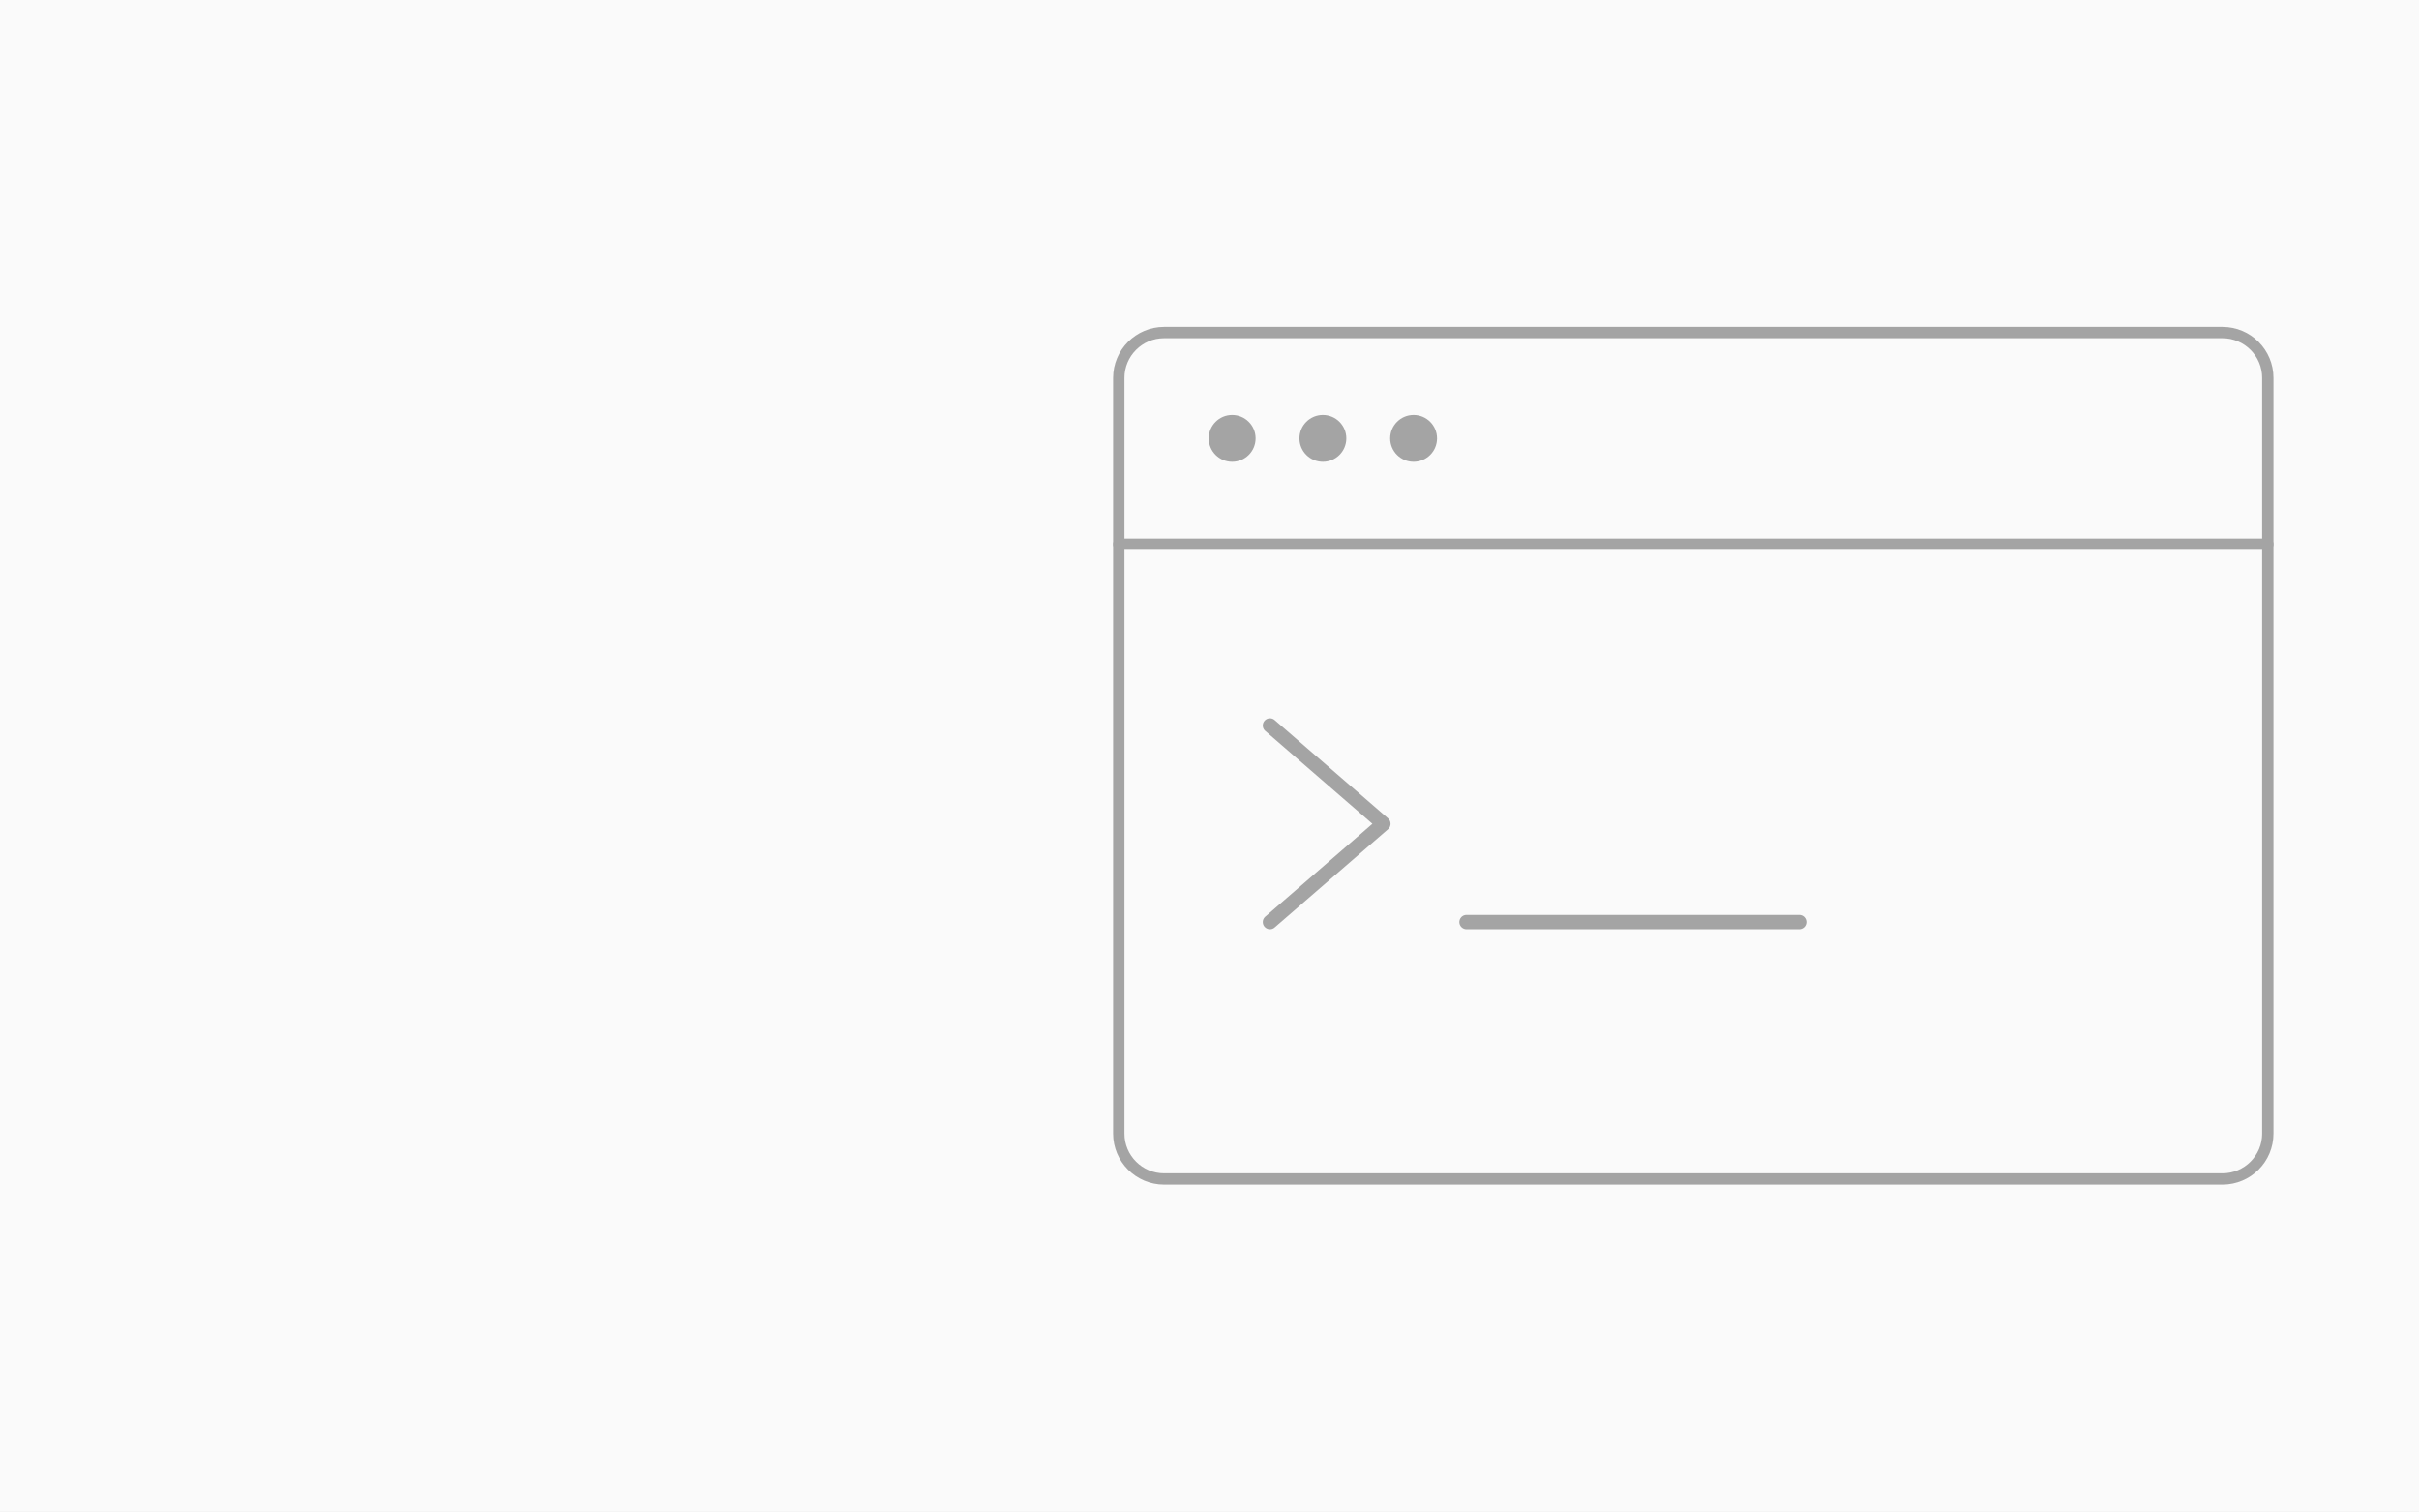
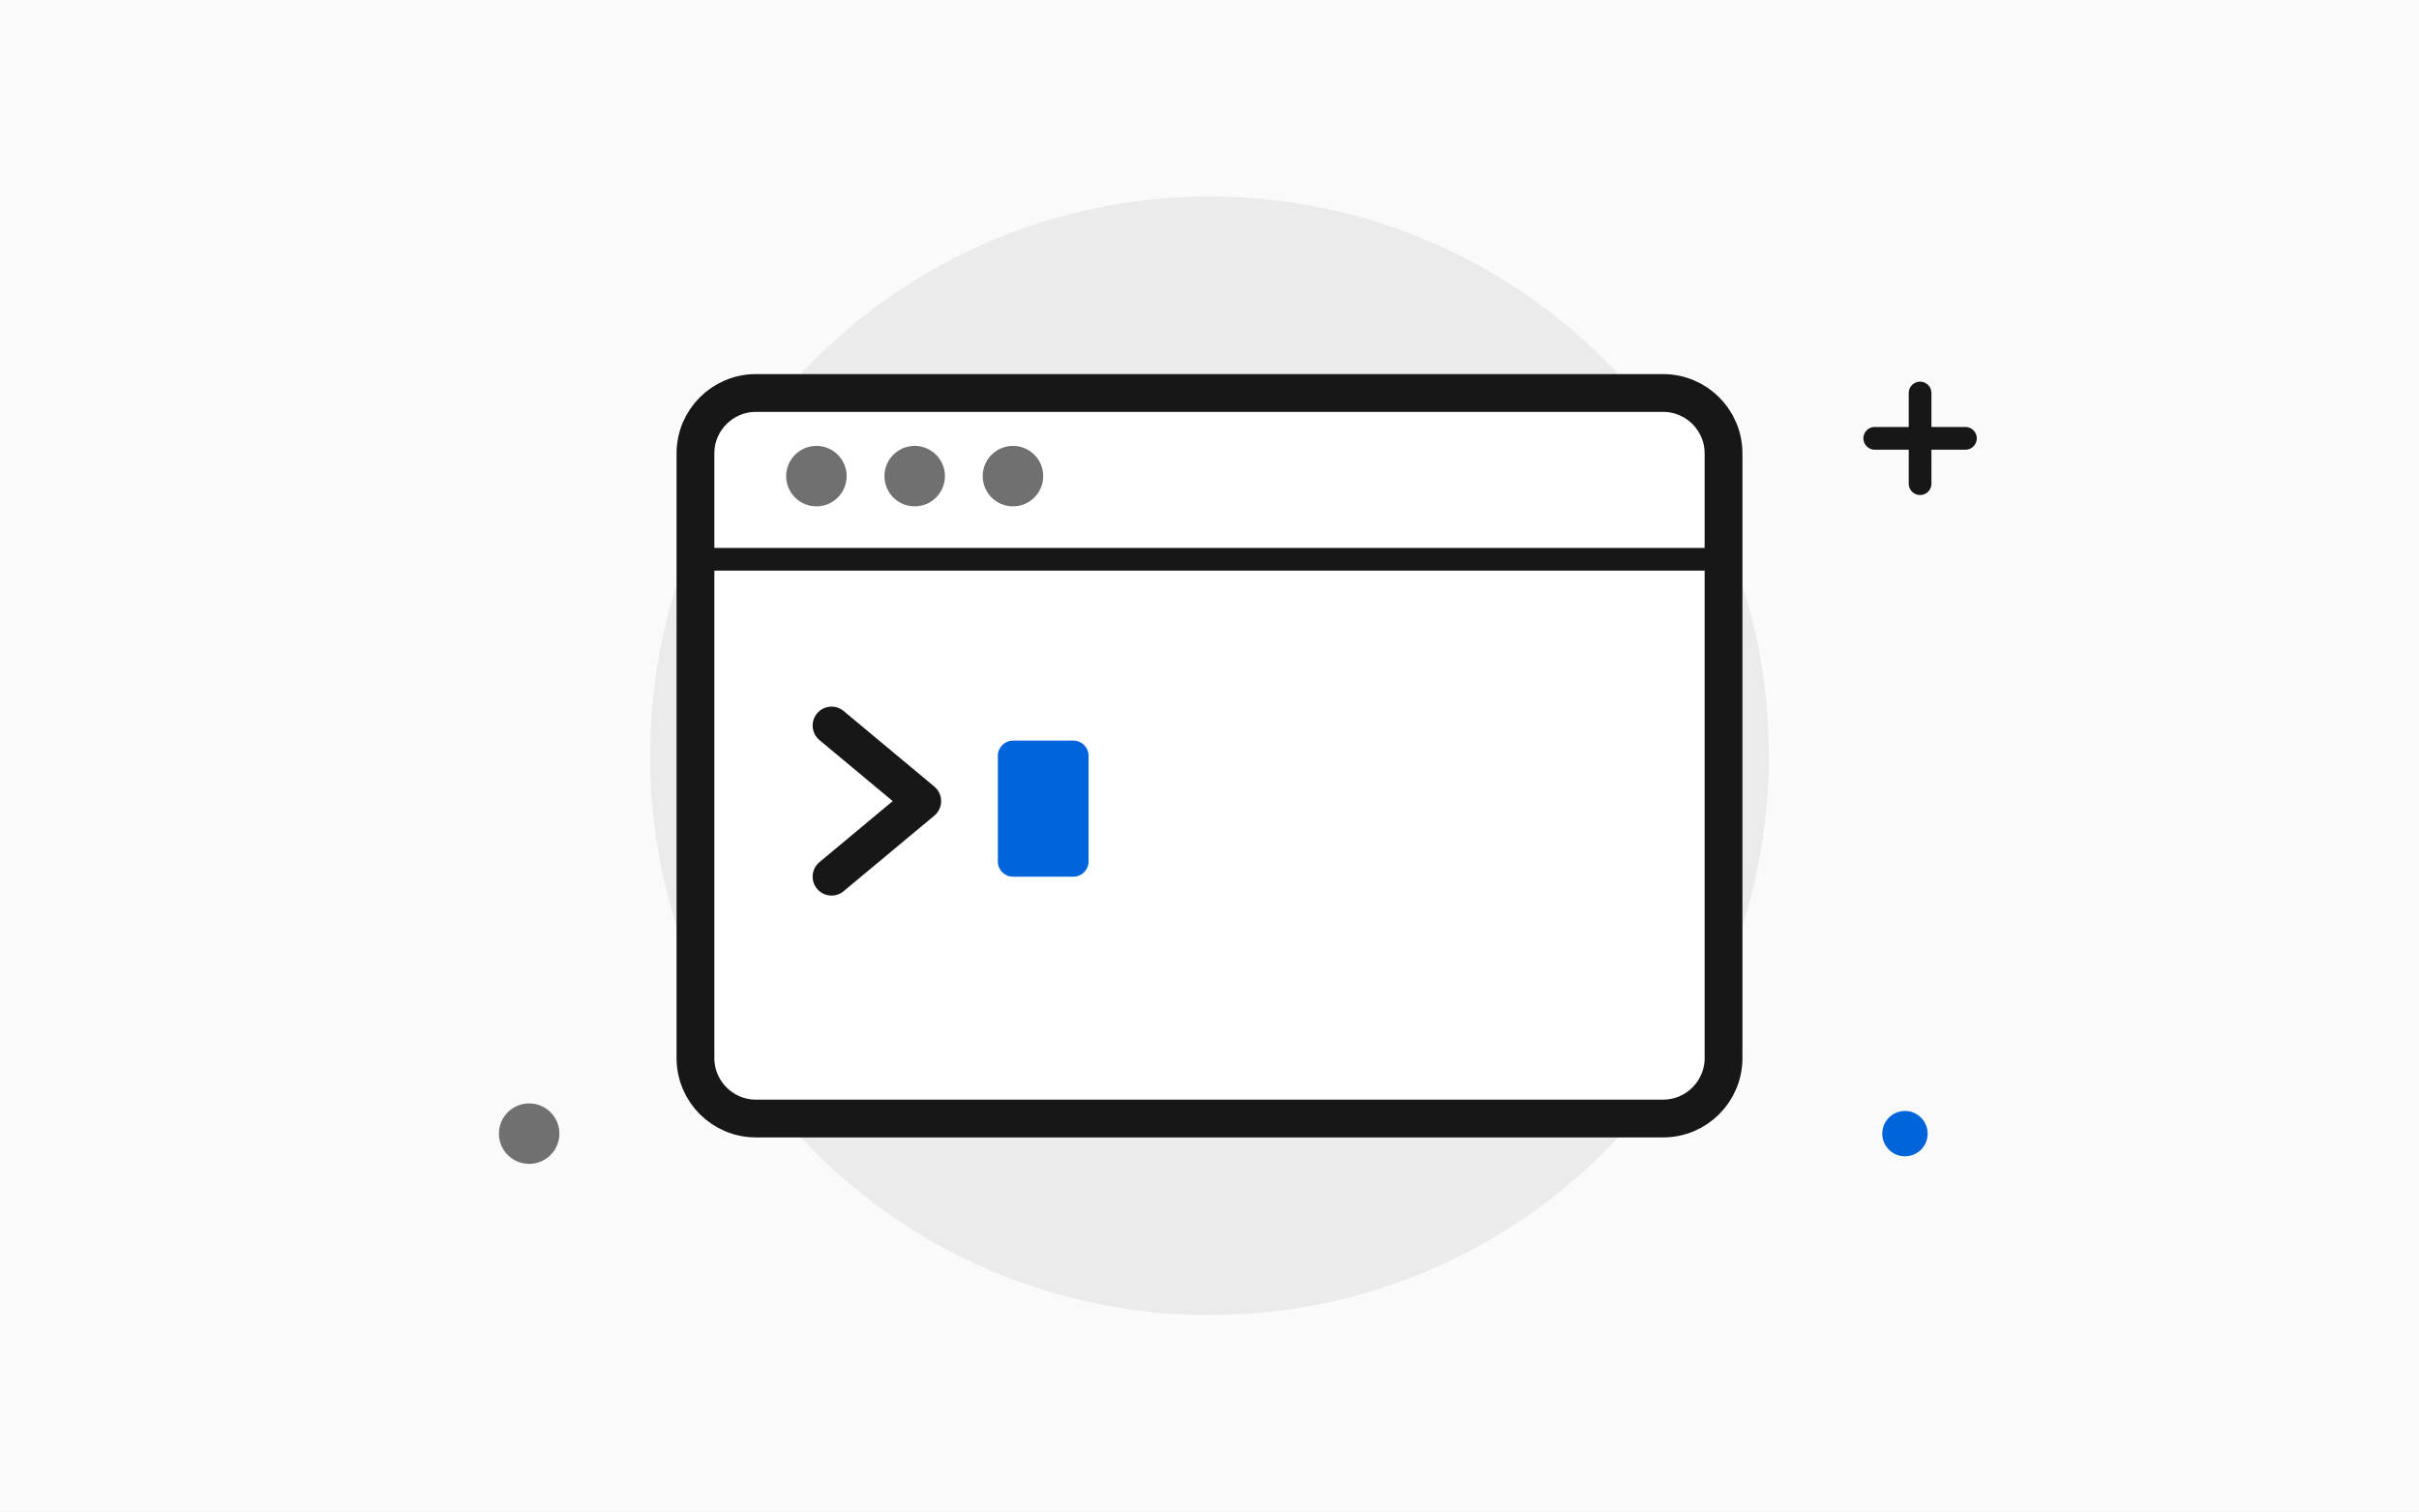
- <svg xmlns="http://www.w3.org/2000/svg" viewBox="0 0 320 200" width="800" height="500">
+ <svg xmlns="http://www.w3.org/2000/svg" viewBox="0 0 320 200" width="1600" height="1000">
+   <style>
+ .g{fill:#ebebeb}
+ .o{fill:none;stroke:#171717;stroke-width:5;stroke-linejoin:round;stroke-linecap:round}
+ .o3{fill:none;stroke:#171717;stroke-width:3;stroke-linejoin:round;stroke-linecap:round}
+ .p{fill:#ffffff;stroke:#171717;stroke-width:5;stroke-linejoin:round;stroke-linecap:round}
+ .s{fill:#a1a1a1;stroke:#171717;stroke-width:5;stroke-linejoin:round;stroke-linecap:round}
+ .b{fill:#0064da;stroke:#171717;stroke-width:5;stroke-linejoin:round;stroke-linecap:round}
+ .bl{fill:#0064da}
+ .d{fill:#707070}
+ .plus{fill:none;stroke:#171717;stroke-width:3;stroke-linecap:round}
+ .chk{fill:none;stroke:#0064da;stroke-width:8;stroke-linecap:round;stroke-linejoin:round}
+ </style>
  <rect width="320" height="200" fill="#fafafa" />
-   <g fill="none" stroke-linecap="round" stroke-linejoin="round" opacity=".62">
-     <g stroke="#707070" stroke-width="1.5">
-       <rect x="148" y="44" width="152" height="112" rx="6" />
-       <path d="M148 72h152" />
-     </g>
-     <g fill="#707070">
-       <circle cx="163" cy="58" r="3.1" />
-       <circle cx="175" cy="58" r="3.1" />
-       <circle cx="187" cy="58" r="3.1" />
-     </g>
-     <g stroke="#707070" stroke-width="1.9">
-       <path d="M168 96l15 13-15 13" />
-       <path d="M194 122h44" />
-     </g>
-   </g>
+   <circle class="g" cx="160" cy="100" r="74" />
+   <rect class="p" x="92" y="52" width="136" height="96" rx="8" />
+   <path class="o3" d="M92 74h136" />
+   <circle class="d" cx="108" cy="63" r="4" />
+   <circle class="d" cx="121" cy="63" r="4" />
+   <circle class="d" cx="134" cy="63" r="4" />
+   <path class="o" d="M110 96l12 10-12 10" />
+   <rect class="bl" x="132" y="98" width="12" height="18" rx="2" />
+   <path class="plus" d="M254 52v12M248 58h12" />
+   <circle class="d" cx="70" cy="150" r="4" />
+   <circle class="bl" cx="252" cy="150" r="3" />
</svg>
